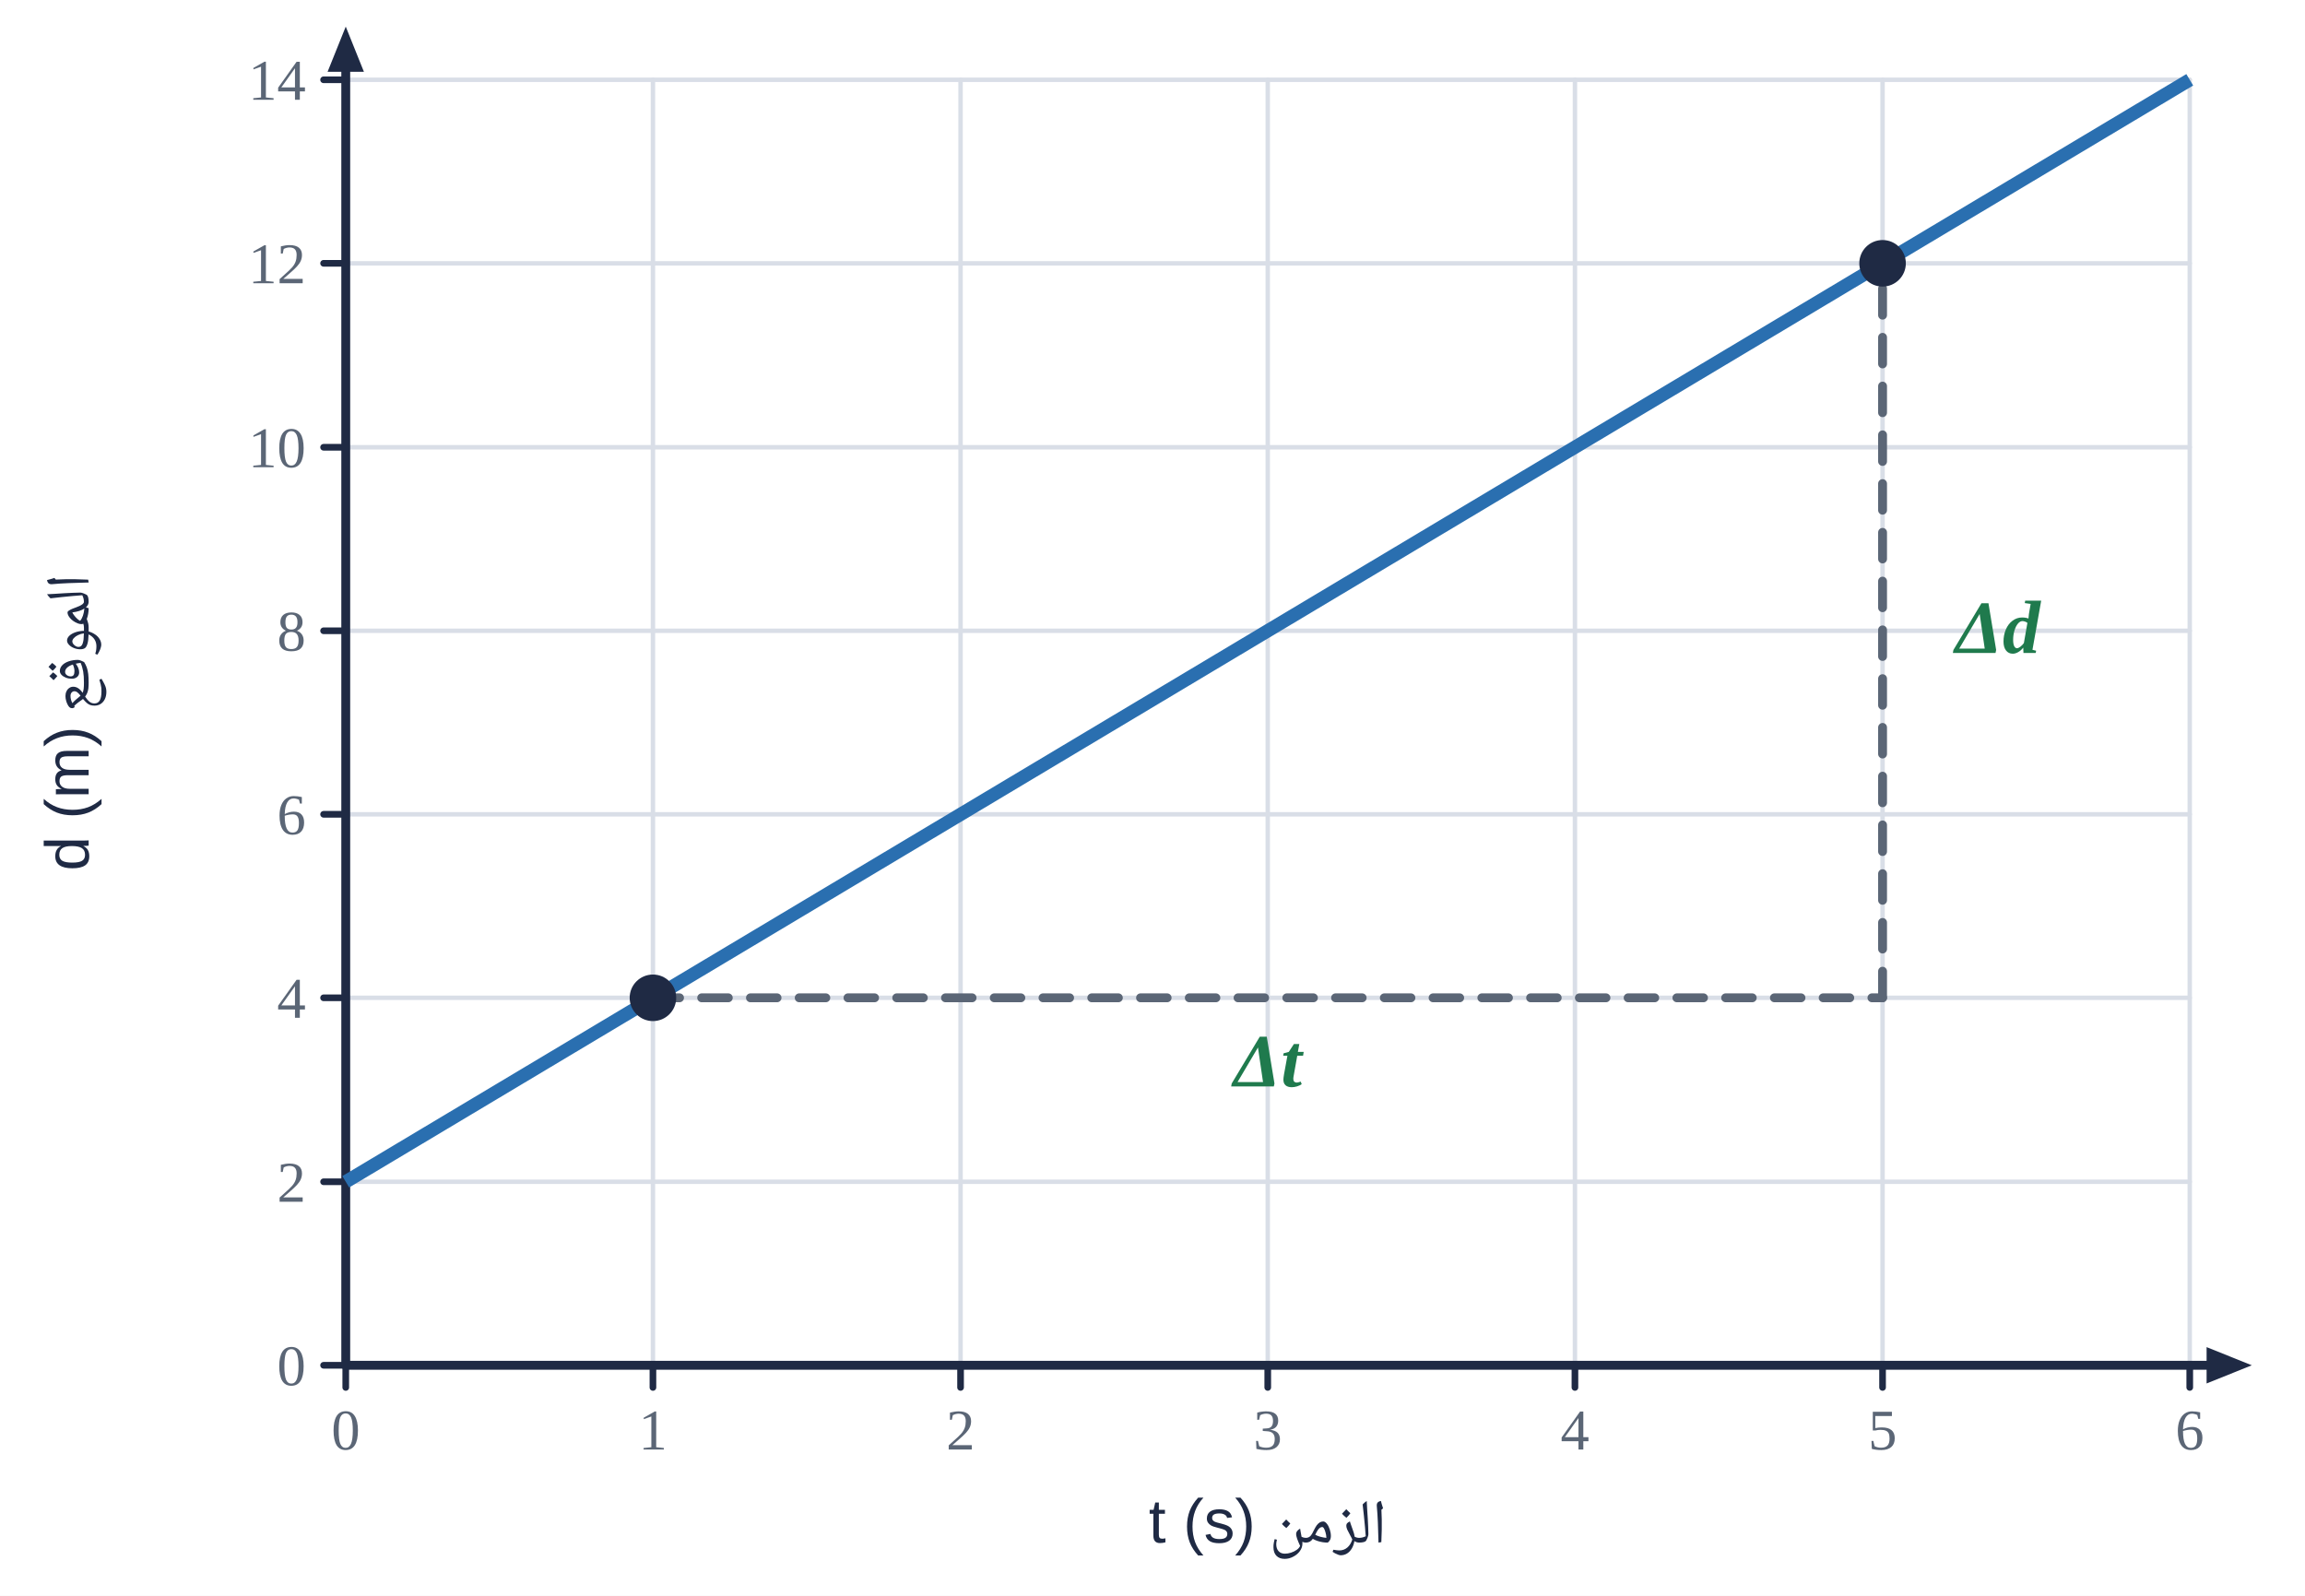
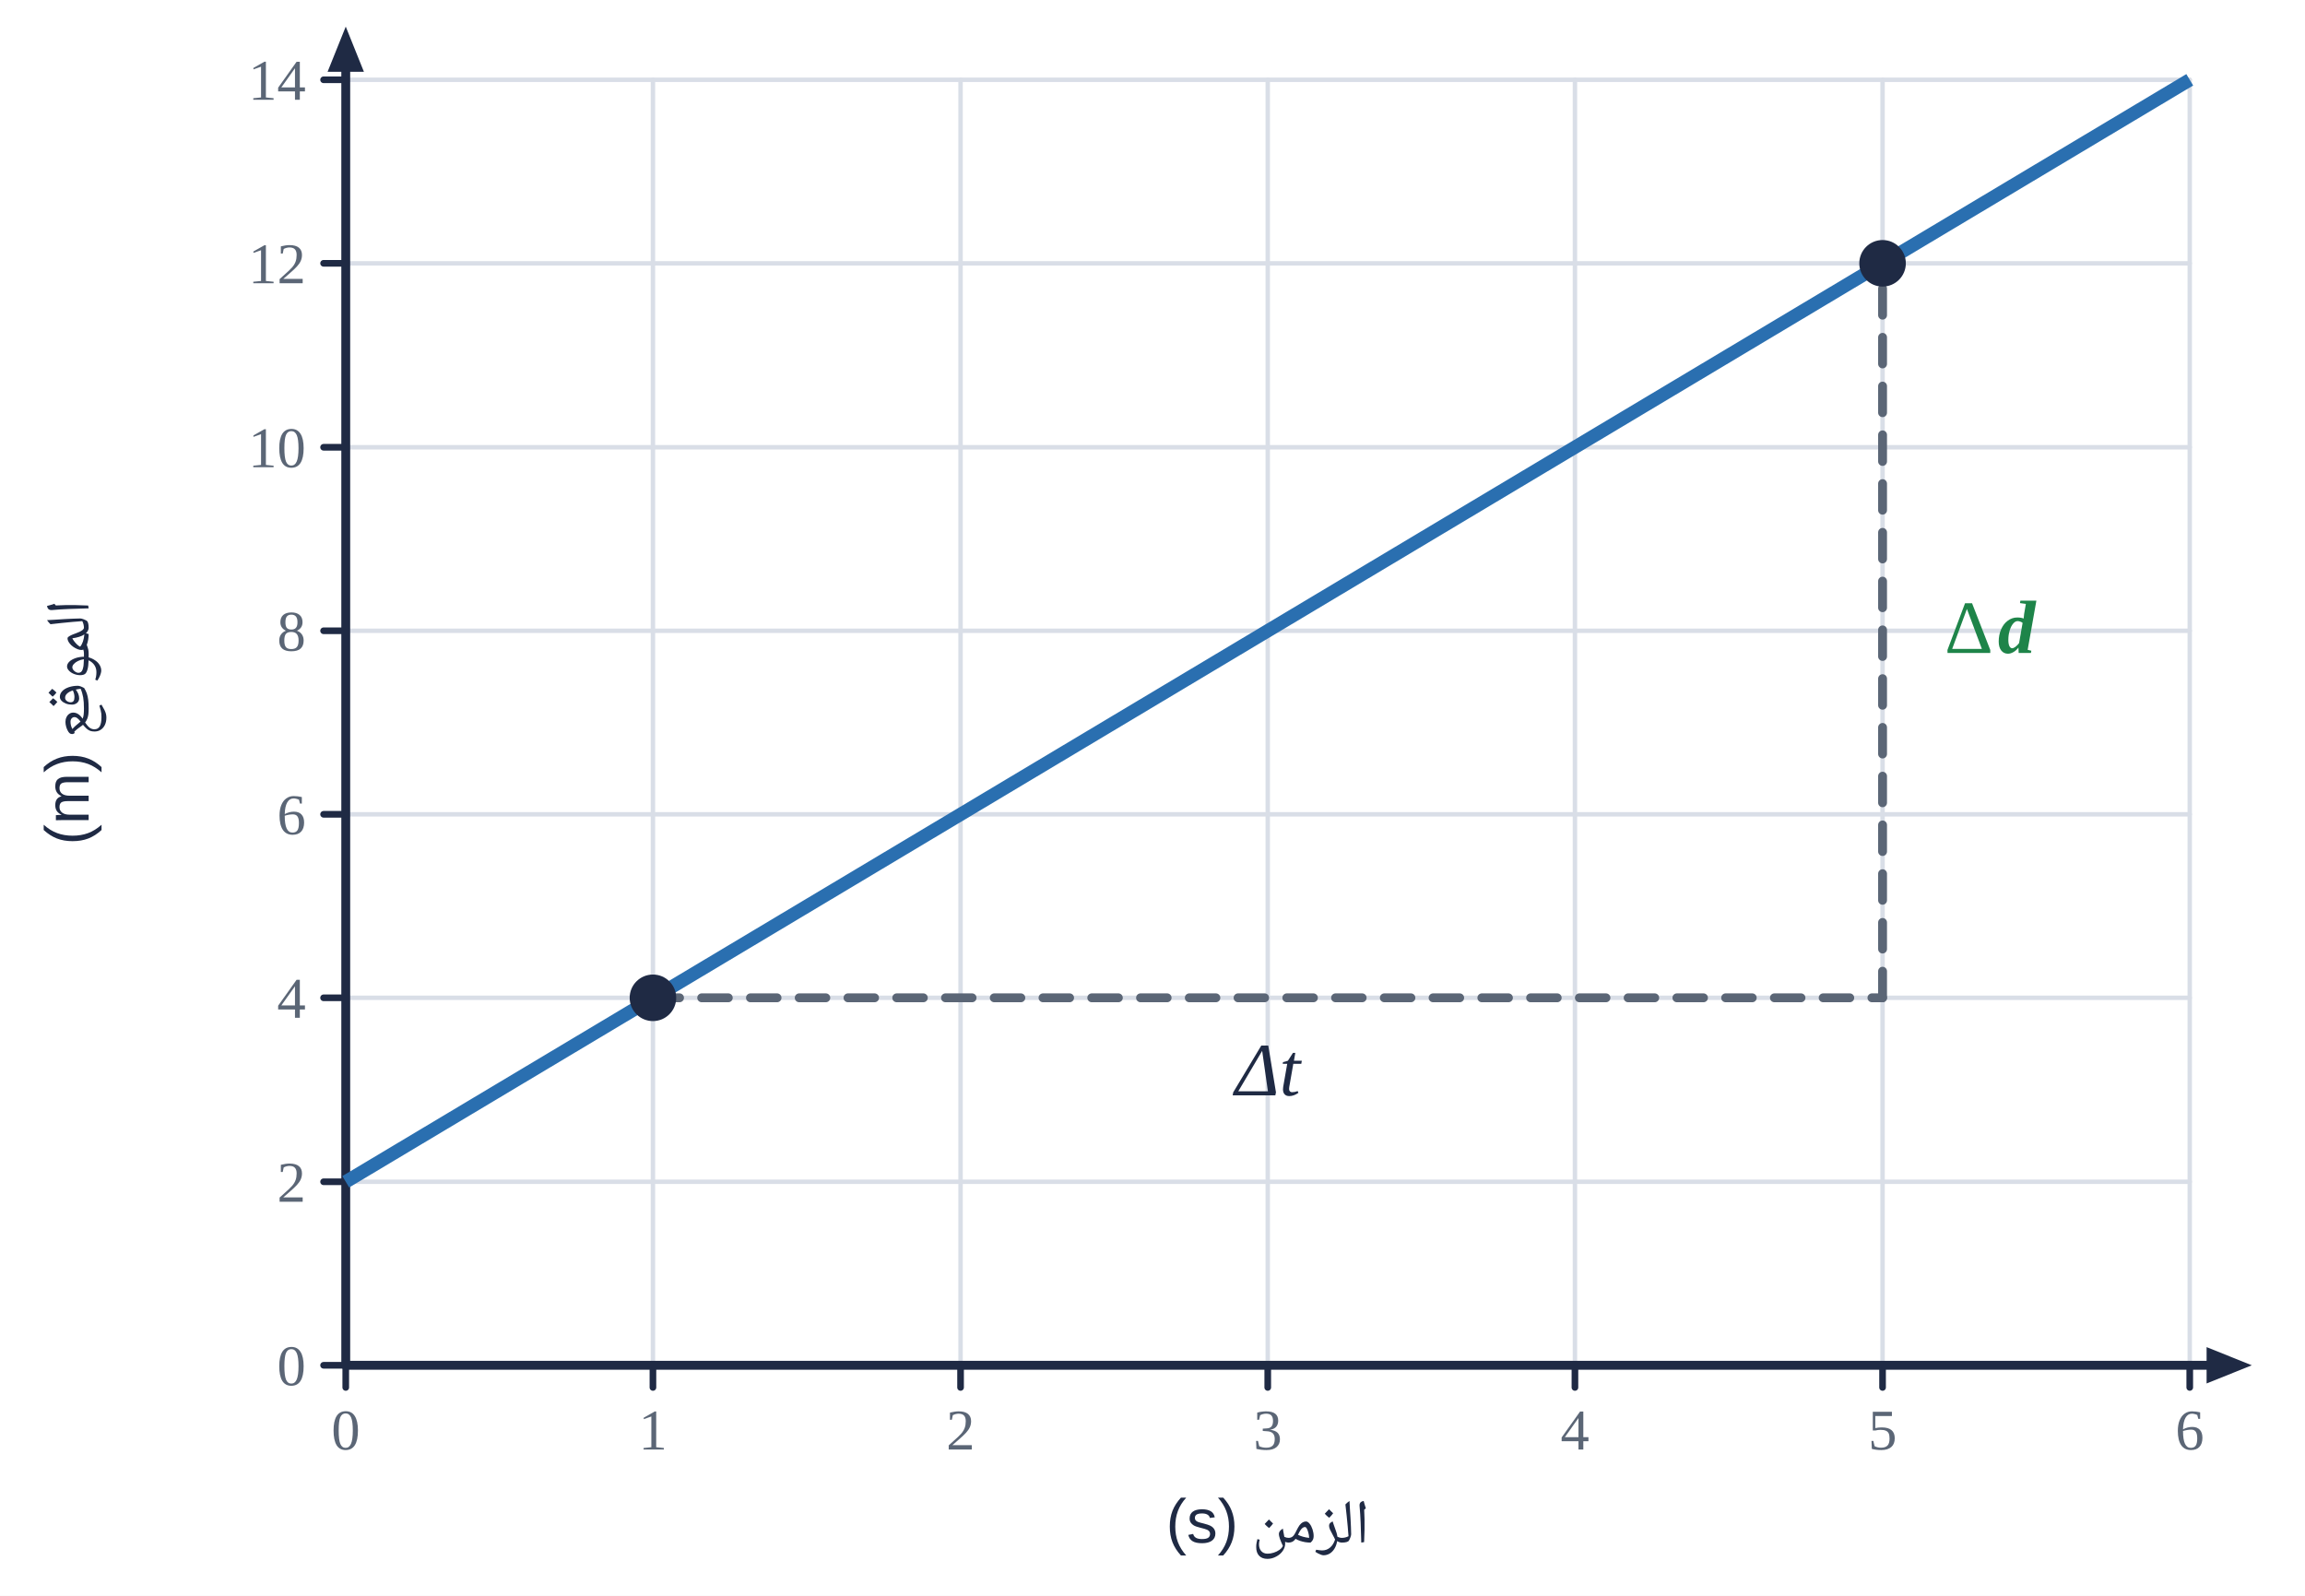
<svg xmlns="http://www.w3.org/2000/svg" viewBox="0 0 520 360" width="520" height="360">
  <rect width="520" height="360" fill="#fff" />
  <line x1="78.0" y1="18.0" x2="78.0" y2="308.0" stroke="#d9dee7" stroke-width="1" stroke-linecap="round" />
  <line x1="147.3" y1="18.0" x2="147.3" y2="308.0" stroke="#d9dee7" stroke-width="1" stroke-linecap="round" />
  <line x1="216.7" y1="18.0" x2="216.7" y2="308.0" stroke="#d9dee7" stroke-width="1" stroke-linecap="round" />
  <line x1="286.0" y1="18.0" x2="286.0" y2="308.0" stroke="#d9dee7" stroke-width="1" stroke-linecap="round" />
  <line x1="355.3" y1="18.0" x2="355.3" y2="308.0" stroke="#d9dee7" stroke-width="1" stroke-linecap="round" />
  <line x1="424.7" y1="18.0" x2="424.7" y2="308.0" stroke="#d9dee7" stroke-width="1" stroke-linecap="round" />
  <line x1="494.0" y1="18.0" x2="494.0" y2="308.0" stroke="#d9dee7" stroke-width="1" stroke-linecap="round" />
  <line x1="78.0" y1="308.0" x2="494.0" y2="308.0" stroke="#d9dee7" stroke-width="1" stroke-linecap="round" />
  <line x1="78.0" y1="266.6" x2="494.0" y2="266.6" stroke="#d9dee7" stroke-width="1" stroke-linecap="round" />
  <line x1="78.0" y1="225.1" x2="494.0" y2="225.1" stroke="#d9dee7" stroke-width="1" stroke-linecap="round" />
  <line x1="78.0" y1="183.7" x2="494.0" y2="183.7" stroke="#d9dee7" stroke-width="1" stroke-linecap="round" />
  <line x1="78.0" y1="142.3" x2="494.0" y2="142.3" stroke="#d9dee7" stroke-width="1" stroke-linecap="round" />
  <line x1="78.0" y1="100.9" x2="494.0" y2="100.9" stroke="#d9dee7" stroke-width="1" stroke-linecap="round" />
  <line x1="78.0" y1="59.4" x2="494.0" y2="59.4" stroke="#d9dee7" stroke-width="1" stroke-linecap="round" />
  <line x1="78.0" y1="18.0" x2="494.0" y2="18.0" stroke="#d9dee7" stroke-width="1" stroke-linecap="round" />
  <line x1="78.0" y1="308.0" x2="501.4" y2="308.0" stroke="#1f2a44" stroke-width="2" stroke-linecap="round" />
  <polygon points="508.0,308.0 497.8,312.1 497.8,303.9" fill="#1f2a44" />
  <line x1="78.0" y1="308.0" x2="78.0" y2="12.6" stroke="#1f2a44" stroke-width="2" stroke-linecap="round" />
  <polygon points="78.0,6.0 82.1,16.2 73.9,16.2" fill="#1f2a44" />
  <line x1="78.0" y1="308.0" x2="78.0" y2="313.0" stroke="#1f2a44" stroke-width="1.5" stroke-linecap="round" />
  <text x="78.0" y="327.0" text-anchor="middle" font-size="13" fill="#5b6676" font-weight="normal" font-family="'Times New Roman',Times,serif">0</text>
  <line x1="147.3" y1="308.0" x2="147.3" y2="313.0" stroke="#1f2a44" stroke-width="1.5" stroke-linecap="round" />
  <text x="147.3" y="327.0" text-anchor="middle" font-size="13" fill="#5b6676" font-weight="normal" font-family="'Times New Roman',Times,serif">1</text>
  <line x1="216.7" y1="308.0" x2="216.7" y2="313.0" stroke="#1f2a44" stroke-width="1.5" stroke-linecap="round" />
  <text x="216.7" y="327.0" text-anchor="middle" font-size="13" fill="#5b6676" font-weight="normal" font-family="'Times New Roman',Times,serif">2</text>
  <line x1="286.0" y1="308.0" x2="286.0" y2="313.0" stroke="#1f2a44" stroke-width="1.5" stroke-linecap="round" />
  <text x="286.0" y="327.0" text-anchor="middle" font-size="13" fill="#5b6676" font-weight="normal" font-family="'Times New Roman',Times,serif">3</text>
  <line x1="355.3" y1="308.0" x2="355.3" y2="313.0" stroke="#1f2a44" stroke-width="1.5" stroke-linecap="round" />
  <text x="355.3" y="327.0" text-anchor="middle" font-size="13" fill="#5b6676" font-weight="normal" font-family="'Times New Roman',Times,serif">4</text>
  <line x1="424.7" y1="308.0" x2="424.7" y2="313.0" stroke="#1f2a44" stroke-width="1.5" stroke-linecap="round" />
  <text x="424.7" y="327.0" text-anchor="middle" font-size="13" fill="#5b6676" font-weight="normal" font-family="'Times New Roman',Times,serif">5</text>
  <line x1="494.0" y1="308.0" x2="494.0" y2="313.0" stroke="#1f2a44" stroke-width="1.5" stroke-linecap="round" />
  <text x="494.0" y="327.0" text-anchor="middle" font-size="13" fill="#5b6676" font-weight="normal" font-family="'Times New Roman',Times,serif">6</text>
  <line x1="73.0" y1="308.0" x2="78.0" y2="308.0" stroke="#1f2a44" stroke-width="1.5" stroke-linecap="round" />
  <text x="69.0" y="312.5" text-anchor="end" font-size="13" fill="#5b6676" font-weight="normal" font-family="'Times New Roman',Times,serif">0</text>
  <line x1="73.0" y1="266.6" x2="78.0" y2="266.6" stroke="#1f2a44" stroke-width="1.5" stroke-linecap="round" />
  <text x="69.0" y="271.1" text-anchor="end" font-size="13" fill="#5b6676" font-weight="normal" font-family="'Times New Roman',Times,serif">2</text>
  <line x1="73.0" y1="225.1" x2="78.0" y2="225.1" stroke="#1f2a44" stroke-width="1.5" stroke-linecap="round" />
  <text x="69.0" y="229.6" text-anchor="end" font-size="13" fill="#5b6676" font-weight="normal" font-family="'Times New Roman',Times,serif">4</text>
  <line x1="73.0" y1="183.7" x2="78.0" y2="183.7" stroke="#1f2a44" stroke-width="1.5" stroke-linecap="round" />
  <text x="69.0" y="188.2" text-anchor="end" font-size="13" fill="#5b6676" font-weight="normal" font-family="'Times New Roman',Times,serif">6</text>
  <line x1="73.0" y1="142.3" x2="78.0" y2="142.3" stroke="#1f2a44" stroke-width="1.5" stroke-linecap="round" />
  <text x="69.0" y="146.8" text-anchor="end" font-size="13" fill="#5b6676" font-weight="normal" font-family="'Times New Roman',Times,serif">8</text>
  <line x1="73.0" y1="100.9" x2="78.0" y2="100.9" stroke="#1f2a44" stroke-width="1.5" stroke-linecap="round" />
  <text x="69.0" y="105.4" text-anchor="end" font-size="13" fill="#5b6676" font-weight="normal" font-family="'Times New Roman',Times,serif">10</text>
  <line x1="73.0" y1="59.4" x2="78.0" y2="59.4" stroke="#1f2a44" stroke-width="1.5" stroke-linecap="round" />
  <text x="69.0" y="63.9" text-anchor="end" font-size="13" fill="#5b6676" font-weight="normal" font-family="'Times New Roman',Times,serif">12</text>
  <line x1="73.0" y1="18.0" x2="78.0" y2="18.0" stroke="#1f2a44" stroke-width="1.5" stroke-linecap="round" />
  <text x="69.0" y="22.5" text-anchor="end" font-size="13" fill="#5b6676" font-weight="normal" font-family="'Times New Roman',Times,serif">14</text>
-   <text x="286.0" y="348.0" text-anchor="middle" font-size="14" fill="#1f2a44" font-weight="normal" font-family="'IBM Plex Sans Arabic','Noto Naskh Arabic',Tahoma,Arial,sans-serif" direction="rtl">الزمن t (s)</text>
-   <text x="20.0" y="163.0" text-anchor="middle" font-size="14" fill="#1f2a44" font-weight="normal" font-family="'IBM Plex Sans Arabic','Noto Naskh Arabic',Tahoma,Arial,sans-serif" direction="rtl" transform="rotate(-90 20 163.0)">الموقع d (m)</text>
+   <text x="286.0" y="348.0" text-anchor="middle" font-size="14" fill="#1f2a44" font-weight="normal" font-family="'IBM Plex Sans Arabic','Noto Naskh Arabic',Tahoma,Arial,sans-serif" direction="rtl">الزمن (s)</text>
+   <text x="20.0" y="163.0" text-anchor="middle" font-size="14" fill="#1f2a44" font-weight="normal" font-family="'IBM Plex Sans Arabic','Noto Naskh Arabic',Tahoma,Arial,sans-serif" direction="rtl" transform="rotate(-90 20 163.0)">الموقع (m)</text>
  <polyline points="78.0,266.6 494.0,18.0" fill="none" stroke="#2a6fb0" stroke-width="3" stroke-linejoin="round" />
  <line x1="147.3" y1="225.1" x2="424.7" y2="225.1" stroke="#5b6676" stroke-width="2" stroke-linecap="round" stroke-dasharray="6 5" />
  <line x1="424.7" y1="225.1" x2="424.7" y2="59.4" stroke="#5b6676" stroke-width="2" stroke-linecap="round" stroke-dasharray="6 5" />
-   <text x="286.0" y="245.1" text-anchor="middle" font-size="17" fill="#1f7a4d" font-weight="bold" font-style="italic" font-family="'Times New Roman',Times,serif">Δt</text>
-   <text x="450.7" y="147.3" text-anchor="middle" font-size="17" fill="#1f7a4d" font-weight="bold" font-style="italic" font-family="'Times New Roman',Times,serif">Δd</text>
+   <text x="286.0" y="247.1" text-anchor="middle" font-size="17" fill="#1f2a44" font-weight="normal" font-style="italic" font-family="'Times New Roman',Times,serif">Δt</text>
+   <text x="438.7" y="147.3" text-anchor="start" font-size="17" fill="#1e8449" font-weight="normal" font-family="'Times New Roman',Times,serif">Δ</text>
+   <text x="450.7" y="147.3" text-anchor="start" font-size="17" fill="#1e8449" font-weight="bold" font-style="italic" font-family="'Times New Roman',Times,serif">d</text>
  <circle cx="147.3" cy="225.1" r="4.5" fill="#1f2a44" stroke="#1f2a44" stroke-width="1.5" />
  <circle cx="424.7" cy="59.4" r="4.5" fill="#1f2a44" stroke="#1f2a44" stroke-width="1.5" />
</svg>
